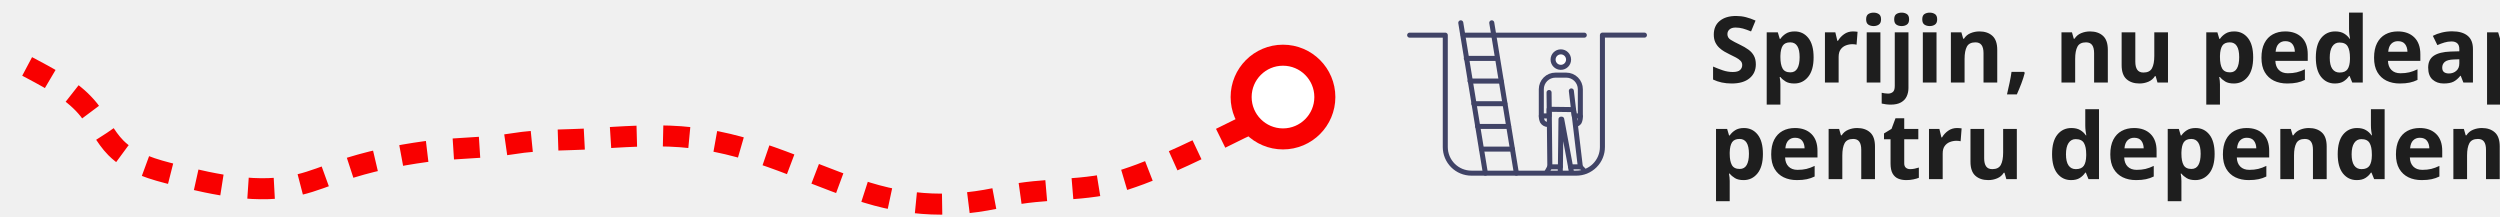
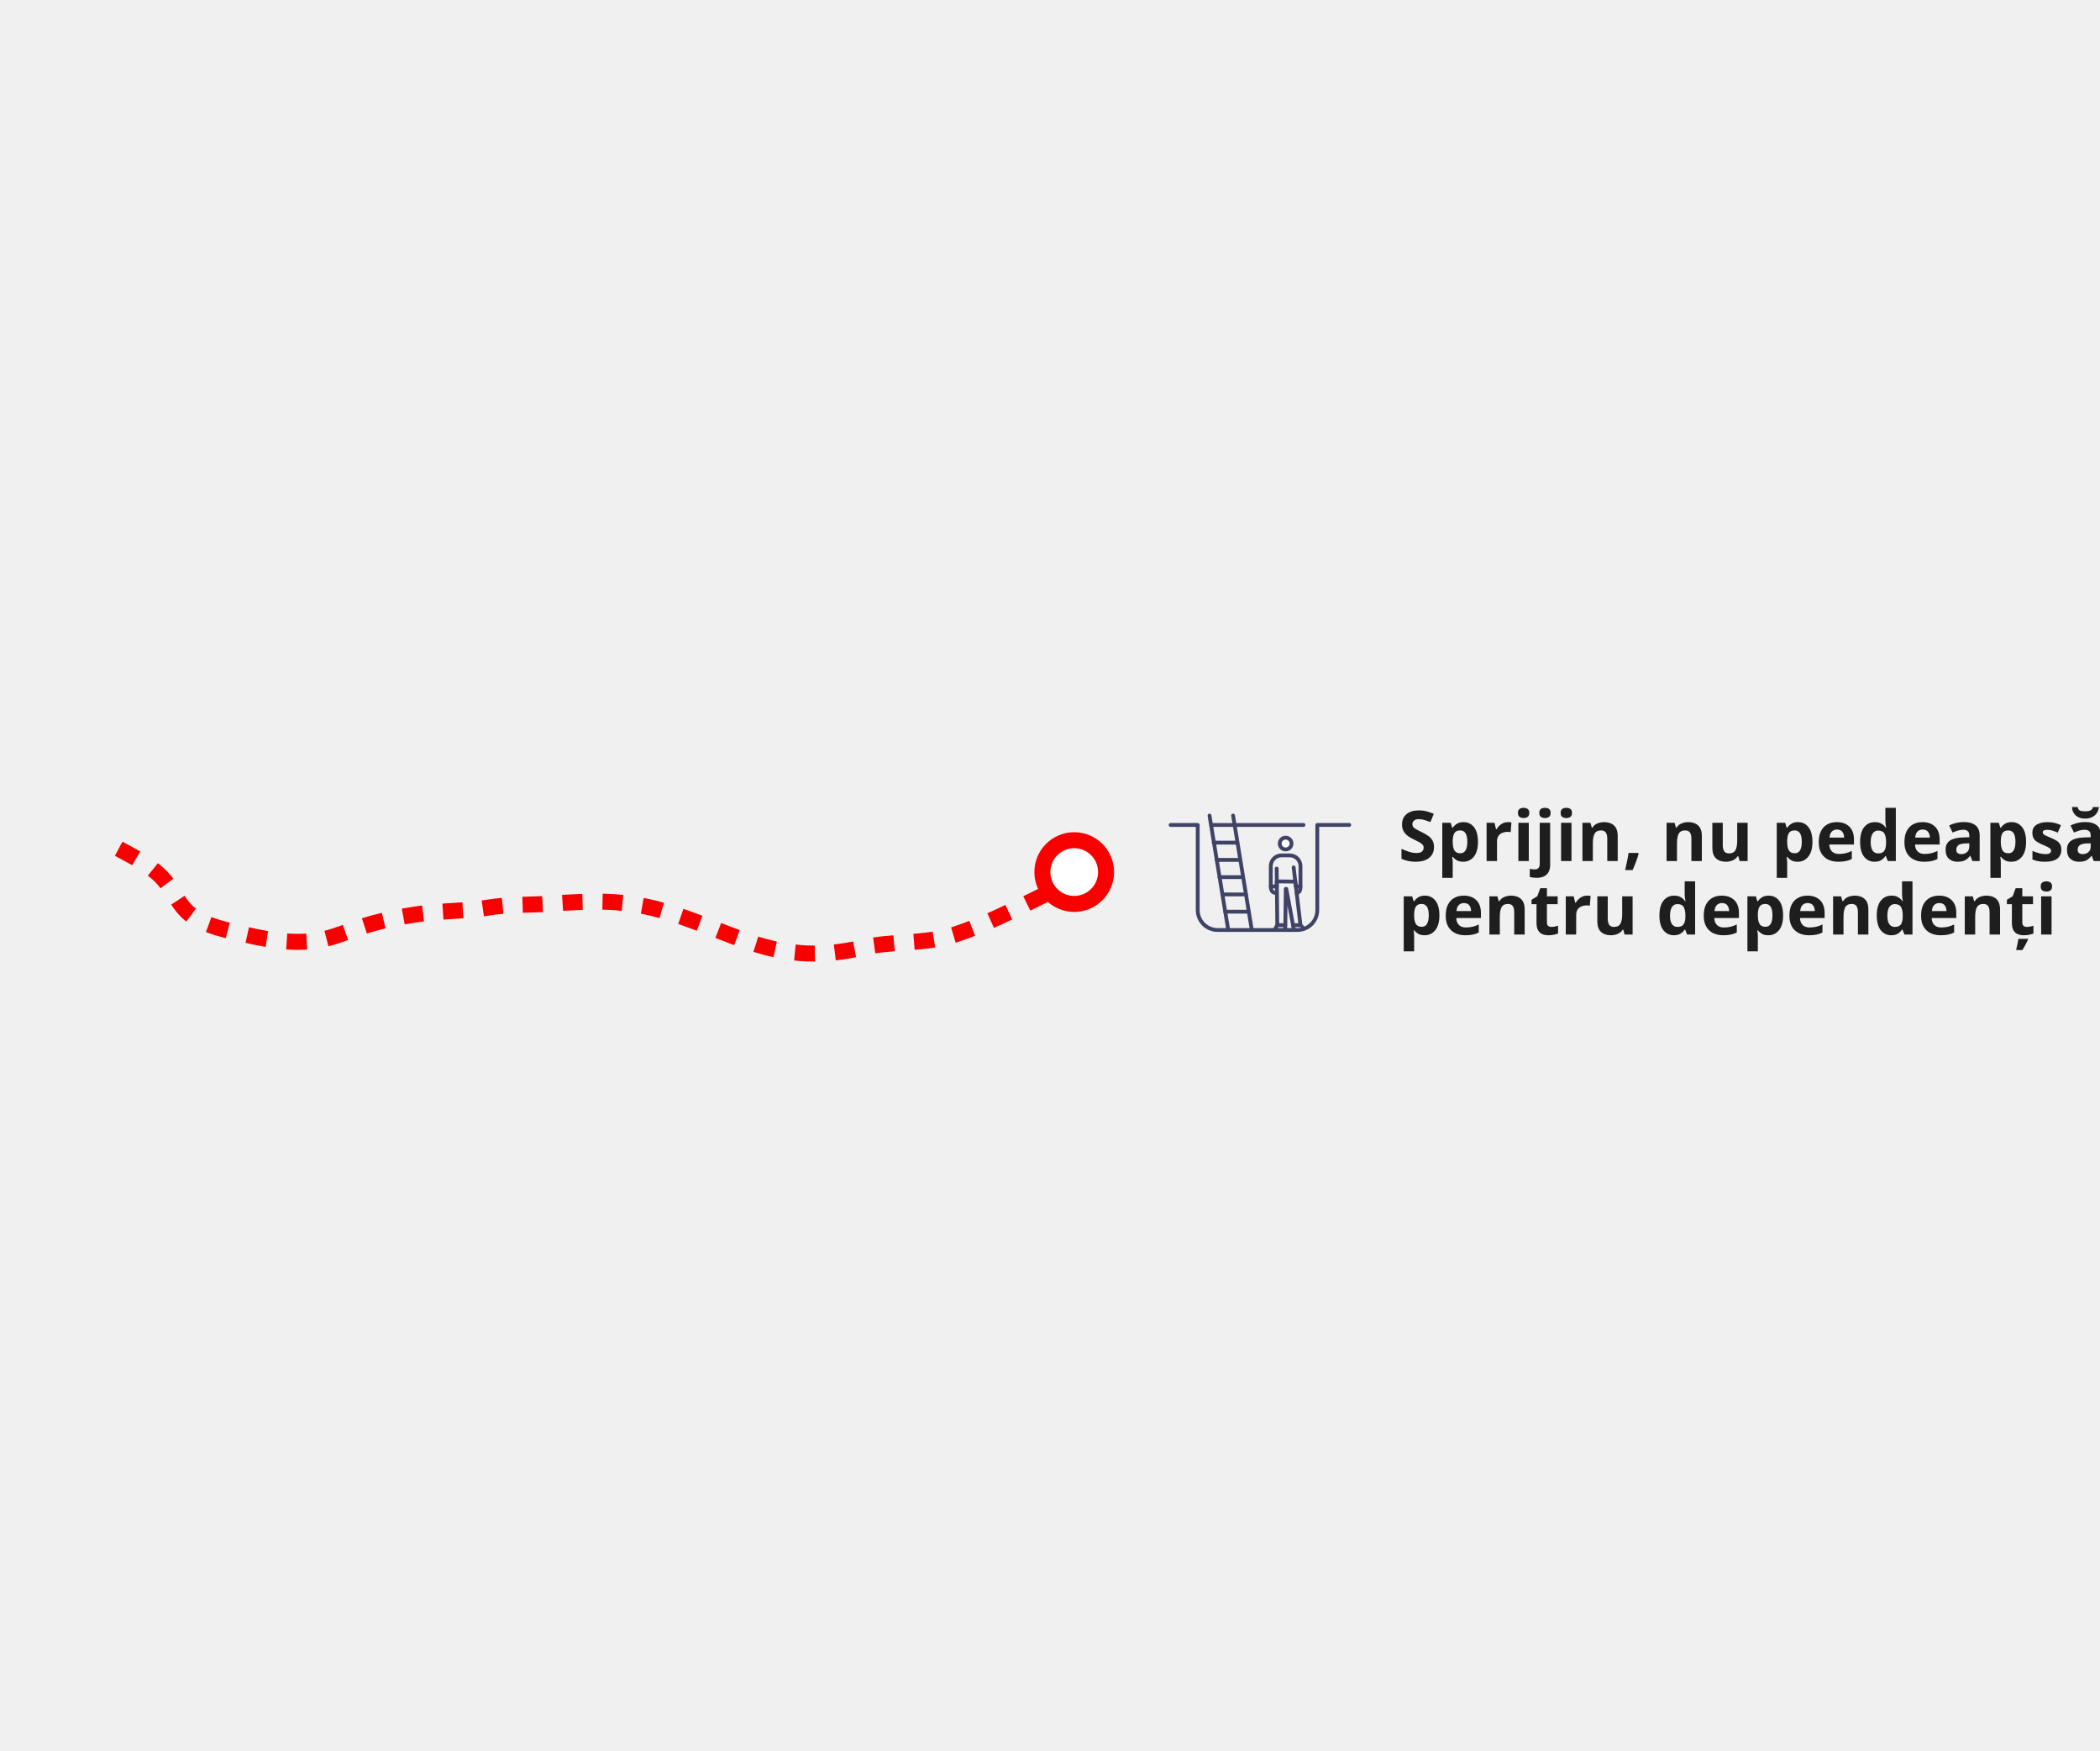
- <svg xmlns="http://www.w3.org/2000/svg" width="1087" height="94" viewBox="0 0 1087 94" fill="none">
-   <path d="M558.916 42.199C557.43 45.367 556.212 47.535 552.704 49.849C548.659 52.554 543.641 53.772 539.401 55.843C523.297 63.761 506.487 72.434 489.384 78.013C472.257 83.592 453.911 81.375 436.589 85.419C415.003 90.438 395.391 90.097 372.904 82.423C346.153 73.287 325.006 61.568 295.916 59.448C283.077 58.523 270.213 59.497 257.398 60.301C245.972 61.032 234.424 60.618 223.241 62.469C210.767 64.54 197.733 64.175 185.162 65.905C172.566 67.634 160.043 70.192 147.984 74.334C142.015 76.381 136.168 78.841 130.028 80.303C112.389 84.518 93.946 80.401 76.332 76.064C66.976 73.749 57.134 71.118 50.361 64.272C45.61 59.473 42.857 53.041 38.642 47.754C32.429 39.982 23.415 35.085 14.669 30.407C10.576 28.215 6.361 25.998 2 24.487" stroke="#F90000" stroke-width="9.141" stroke-miterlimit="10" stroke-linejoin="round" stroke-dasharray="11.43 11.43" />
-   <path d="M557.844 60.398C567.895 60.398 576.043 52.25 576.043 42.199C576.043 32.148 567.895 24 557.844 24C547.793 24 539.645 32.148 539.645 42.199C539.645 52.25 547.793 60.398 557.844 60.398Z" fill="white" stroke="#F90000" stroke-width="9.141" stroke-miterlimit="10" stroke-linecap="round" stroke-linejoin="round" />
-   <text fill="#1E1E1E" xml:space="preserve" style="white-space: pre" font-family="Titillium Web" font-size="40" font-weight="600" letter-spacing="0px">
-     <tspan x="743" y="35.9">Sprijin, nu pedeapsă + <svg xmlns="http://www.w3.org/2000/svg" width="1200" height="1000" viewBox="0 0 1200 1000" fill="none">
+   <g id="segment-health-05-sprijin-nu-pedeapsa-pentru-dependenti">
+     <g id="Group 1183">
+       <g id="Group 1131">
+         <path id="Vector" d="M614.916 498.199C613.43 501.366 612.212 503.535 608.704 505.849C604.659 508.554 599.641 509.772 595.401 511.843C579.297 519.761 562.487 528.434 545.384 534.013C528.257 539.592 509.911 537.375 492.589 541.419C471.003 546.438 451.391 546.097 428.904 538.423C402.153 529.287 381.006 517.568 351.916 515.448C339.077 514.523 326.213 515.497 313.398 516.301C301.972 517.032 290.424 516.618 279.241 518.469C266.767 520.54 253.733 520.175 241.162 521.905C228.566 523.634 216.043 526.192 203.984 530.334C198.015 532.381 192.168 534.841 186.028 536.303C168.389 540.518 149.946 536.401 132.332 532.064C122.976 529.749 113.134 527.118 106.361 520.272C101.61 515.473 98.857 509.041 94.642 503.754C88.43 495.982 79.415 491.085 70.669 486.408C66.576 484.215 62.361 481.998 58 480.487" stroke="#F90000" stroke-width="9.141" stroke-miterlimit="10" stroke-linejoin="round" stroke-dasharray="11.43 11.43" />
+         <path id="Vector_2" d="M613.844 516.398C623.895 516.398 632.043 508.25 632.043 498.199C632.043 488.148 623.895 480 613.844 480C603.793 480 595.645 488.148 595.645 498.199C595.645 508.25 603.793 516.398 613.844 516.398Z" fill="white" stroke="#F90000" stroke-width="9.141" stroke-miterlimit="10" stroke-linecap="round" stroke-linejoin="round" />
+       </g>
+       <text id="Sprijin, nu pedeapsÄâ¨pentru dependenÈi" fill="#1E1E1E" xml:space="preserve" style="white-space: pre" font-family="Titillium Web" font-size="40" font-weight="600" letter-spacing="0px">
+         <tspan x="799" y="491.9">Sprijin, nu pedeapsă </tspan>
-     <tspan x="743" y="77.9">pentru dependenți</tspan>
-   </text>
-   <path d="M612.917 15.284H628.409V63.921C628.409 66.935 629.606 69.827 631.738 71.958C633.87 74.09 636.761 75.287 639.775 75.287H685.278C686.78 75.299 688.269 75.014 689.659 74.447C691.05 73.879 692.314 73.043 693.38 71.984C694.445 70.925 695.29 69.666 695.866 68.279C696.442 66.892 696.737 65.405 696.734 63.903V15.266H715" stroke="#404366" stroke-width="2.188" stroke-linecap="round" stroke-linejoin="round" />
-   <path d="M636.21 15.286H688.846" stroke="#404366" stroke-width="2.188" stroke-linecap="round" stroke-linejoin="round" />
-   <path d="M687.131 38.794V50.412H684.501L684.123 47.656L673.549 47.512V50.412H670.162V38.794C670.162 37.169 670.808 35.611 671.956 34.463C673.105 33.314 674.663 32.669 676.287 32.669H681.007C681.811 32.669 682.607 32.827 683.35 33.135C684.093 33.443 684.768 33.894 685.337 34.463C685.906 35.032 686.357 35.707 686.665 36.45C686.973 37.193 687.131 37.989 687.131 38.794Z" stroke="#404366" stroke-width="2.188" stroke-linecap="round" stroke-linejoin="round" />
-   <path d="M673.531 40.217L673.874 72.533" stroke="#404366" stroke-width="2.188" stroke-linecap="round" stroke-linejoin="round" />
-   <path d="M683.223 39.531L687.131 72.531H682.88L679.025 51.816H678.719L678.467 72.531H673.873L672.486 74.999" stroke="#404366" stroke-width="2.188" stroke-linecap="round" stroke-linejoin="round" />
-   <path d="M670.163 50.465C670.148 51.286 670.321 52.099 670.668 52.843C670.914 53.224 671.25 53.539 671.645 53.761C672.04 53.984 672.484 54.108 672.937 54.122" stroke="#404366" stroke-width="2.188" stroke-linecap="round" stroke-linejoin="round" />
-   <path d="M687.133 50.682C687.159 51.499 686.999 52.312 686.665 53.059C686.478 53.342 686.234 53.583 685.949 53.766C685.663 53.949 685.343 54.07 685.008 54.122" stroke="#404366" stroke-width="2.188" stroke-linecap="round" stroke-linejoin="round" />
-   <path d="M678.413 72.531V74.999" stroke="#404366" stroke-width="2.188" stroke-linecap="round" stroke-linejoin="round" />
-   <path d="M682.883 72.531L683.261 74.873" stroke="#404366" stroke-width="2.188" stroke-linecap="round" stroke-linejoin="round" />
-   <path d="M687.132 72.531C687.24 72.531 688.933 74.53 688.933 74.53" stroke="#404366" stroke-width="2.188" stroke-linecap="round" stroke-linejoin="round" />
-   <path d="M678.649 29.28C680.509 29.28 682.017 27.772 682.017 25.912C682.017 24.051 680.509 22.543 678.649 22.543C676.788 22.543 675.28 24.051 675.28 25.912C675.28 27.772 676.788 29.28 678.649 29.28Z" fill="white" stroke="#404366" stroke-width="2.188" stroke-linecap="round" stroke-linejoin="round" />
-   <path d="M635.145 9.917L645.845 75.27" stroke="#404366" stroke-width="2.188" stroke-linecap="round" stroke-linejoin="round" />
-   <path d="M648.617 9.917L659.317 75.27" stroke="#404366" stroke-width="2.188" stroke-linecap="round" stroke-linejoin="round" />
-   <path d="M657.591 64.823H644.117" stroke="#404366" stroke-width="2.188" stroke-linecap="round" stroke-linejoin="round" />
-   <path d="M655.954 54.968H642.479" stroke="#404366" stroke-width="2.188" stroke-linecap="round" stroke-linejoin="round" />
-   <path d="M654.313 45.096H640.839" stroke="#404366" stroke-width="2.188" stroke-linecap="round" stroke-linejoin="round" />
-   <path d="M652.673 35.244H639.198" stroke="#404366" stroke-width="2.188" stroke-linecap="round" stroke-linejoin="round" />
-   <path d="M651.014 25.392H637.54" stroke="#404366" stroke-width="2.188" stroke-linecap="round" stroke-linejoin="round" />
+         <tspan x="799" y="533.9">pentru dependenți</tspan>
+       </text>
+       <g id="icon-sprijin-nu-pedeapsa-pentru-dependenti 1">
+         <path id="Vector_3" d="M668.917 471.284H684.409V519.921C684.409 522.935 685.606 525.826 687.738 527.958C689.87 530.09 692.761 531.287 695.775 531.287H741.278C742.78 531.299 744.269 531.013 745.659 530.446C747.05 529.879 748.314 529.042 749.38 527.983C750.445 526.925 751.29 525.666 751.866 524.279C752.442 522.892 752.737 521.404 752.734 519.903V471.266H771" stroke="#404366" stroke-width="2.188" stroke-linecap="round" stroke-linejoin="round" />
+         <path id="Vector_4" d="M692.21 471.286H744.846" stroke="#404366" stroke-width="2.188" stroke-linecap="round" stroke-linejoin="round" />
+         <path id="Vector_5" d="M743.131 494.794V506.412H740.501L740.123 503.656L729.549 503.512V506.412H726.162V494.794C726.162 493.169 726.808 491.611 727.956 490.463C729.105 489.314 730.663 488.669 732.287 488.669H737.007C737.811 488.669 738.607 488.827 739.35 489.135C740.093 489.443 740.768 489.894 741.337 490.463C741.906 491.032 742.357 491.707 742.665 492.45C742.973 493.193 743.131 493.989 743.131 494.794Z" stroke="#404366" stroke-width="2.188" stroke-linecap="round" stroke-linejoin="round" />
+         <path id="Vector_6" d="M729.531 496.217L729.874 528.533" stroke="#404366" stroke-width="2.188" stroke-linecap="round" stroke-linejoin="round" />
+         <path id="Vector_7" d="M739.223 495.53L743.131 528.531H738.88L735.025 507.816H734.719L734.467 528.531H729.873L728.486 530.999" stroke="#404366" stroke-width="2.188" stroke-linecap="round" stroke-linejoin="round" />
+         <path id="Vector_8" d="M726.163 506.465C726.148 507.286 726.321 508.099 726.668 508.843C726.914 509.224 727.25 509.539 727.645 509.762C728.04 509.984 728.484 510.108 728.937 510.122" stroke="#404366" stroke-width="2.188" stroke-linecap="round" stroke-linejoin="round" />
+         <path id="Vector_9" d="M743.133 506.682C743.159 507.499 742.999 508.312 742.665 509.059C742.478 509.342 742.234 509.583 741.949 509.766C741.663 509.949 741.343 510.07 741.008 510.122" stroke="#404366" stroke-width="2.188" stroke-linecap="round" stroke-linejoin="round" />
+         <path id="Vector_10" d="M734.413 528.531V530.999" stroke="#404366" stroke-width="2.188" stroke-linecap="round" stroke-linejoin="round" />
+         <path id="Vector_11" d="M738.883 528.531L739.261 530.873" stroke="#404366" stroke-width="2.188" stroke-linecap="round" stroke-linejoin="round" />
+         <path id="Vector_12" d="M743.132 528.531C743.24 528.531 744.933 530.531 744.933 530.531" stroke="#404366" stroke-width="2.188" stroke-linecap="round" stroke-linejoin="round" />
+         <path id="Vector_13" d="M734.649 485.28C736.509 485.28 738.017 483.772 738.017 481.912C738.017 480.051 736.509 478.543 734.649 478.543C732.788 478.543 731.28 480.051 731.28 481.912C731.28 483.772 732.788 485.28 734.649 485.28Z" fill="white" stroke="#404366" stroke-width="2.188" stroke-linecap="round" stroke-linejoin="round" />
+         <path id="Vector_14" d="M691.145 465.917L701.845 531.27" stroke="#404366" stroke-width="2.188" stroke-linecap="round" stroke-linejoin="round" />
+         <path id="Vector_15" d="M704.617 465.917L715.317 531.27" stroke="#404366" stroke-width="2.188" stroke-linecap="round" stroke-linejoin="round" />
+         <path id="Vector_16" d="M713.591 520.823H700.117" stroke="#404366" stroke-width="2.188" stroke-linecap="round" stroke-linejoin="round" />
+         <path id="Vector_17" d="M711.954 510.968H698.479" stroke="#404366" stroke-width="2.188" stroke-linecap="round" stroke-linejoin="round" />
+         <path id="Vector_18" d="M710.313 501.096H696.839" stroke="#404366" stroke-width="2.188" stroke-linecap="round" stroke-linejoin="round" />
+         <path id="Vector_19" d="M708.673 491.244H695.198" stroke="#404366" stroke-width="2.188" stroke-linecap="round" stroke-linejoin="round" />
+         <path id="Vector_20" d="M707.014 481.392H693.54" stroke="#404366" stroke-width="2.188" stroke-linecap="round" stroke-linejoin="round" />
+       </g>
+     </g>
+   </g>
</svg>
